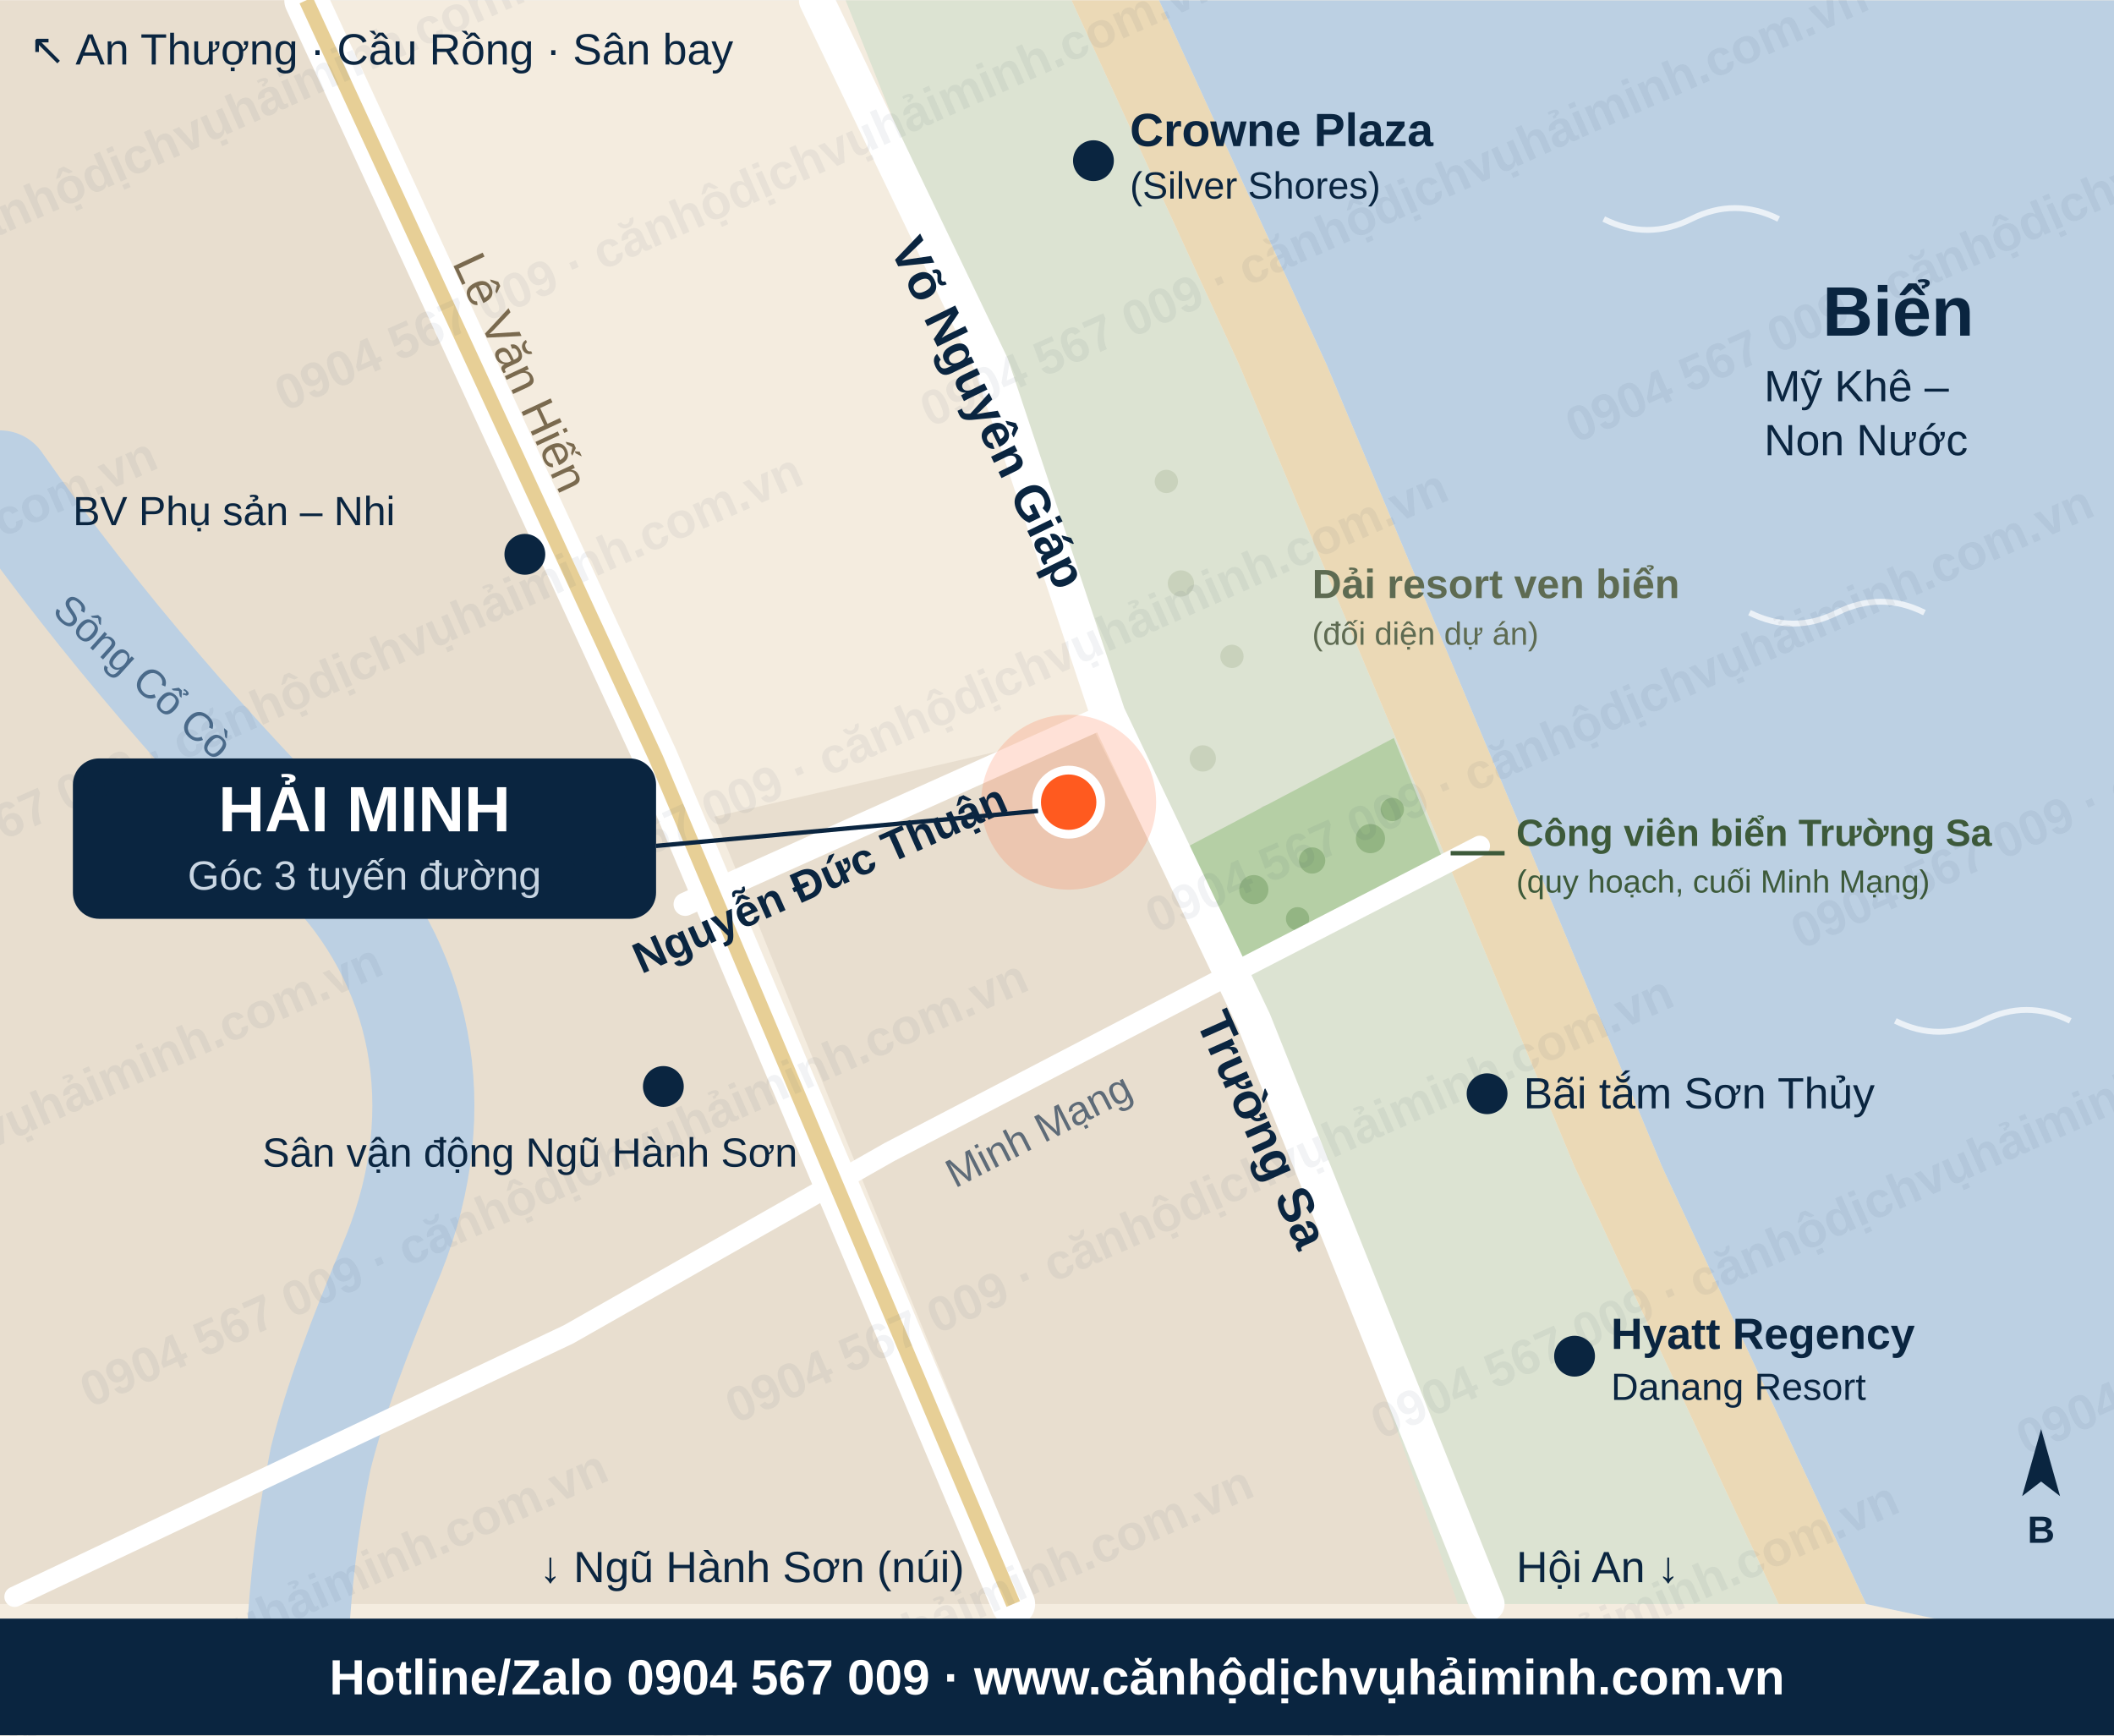
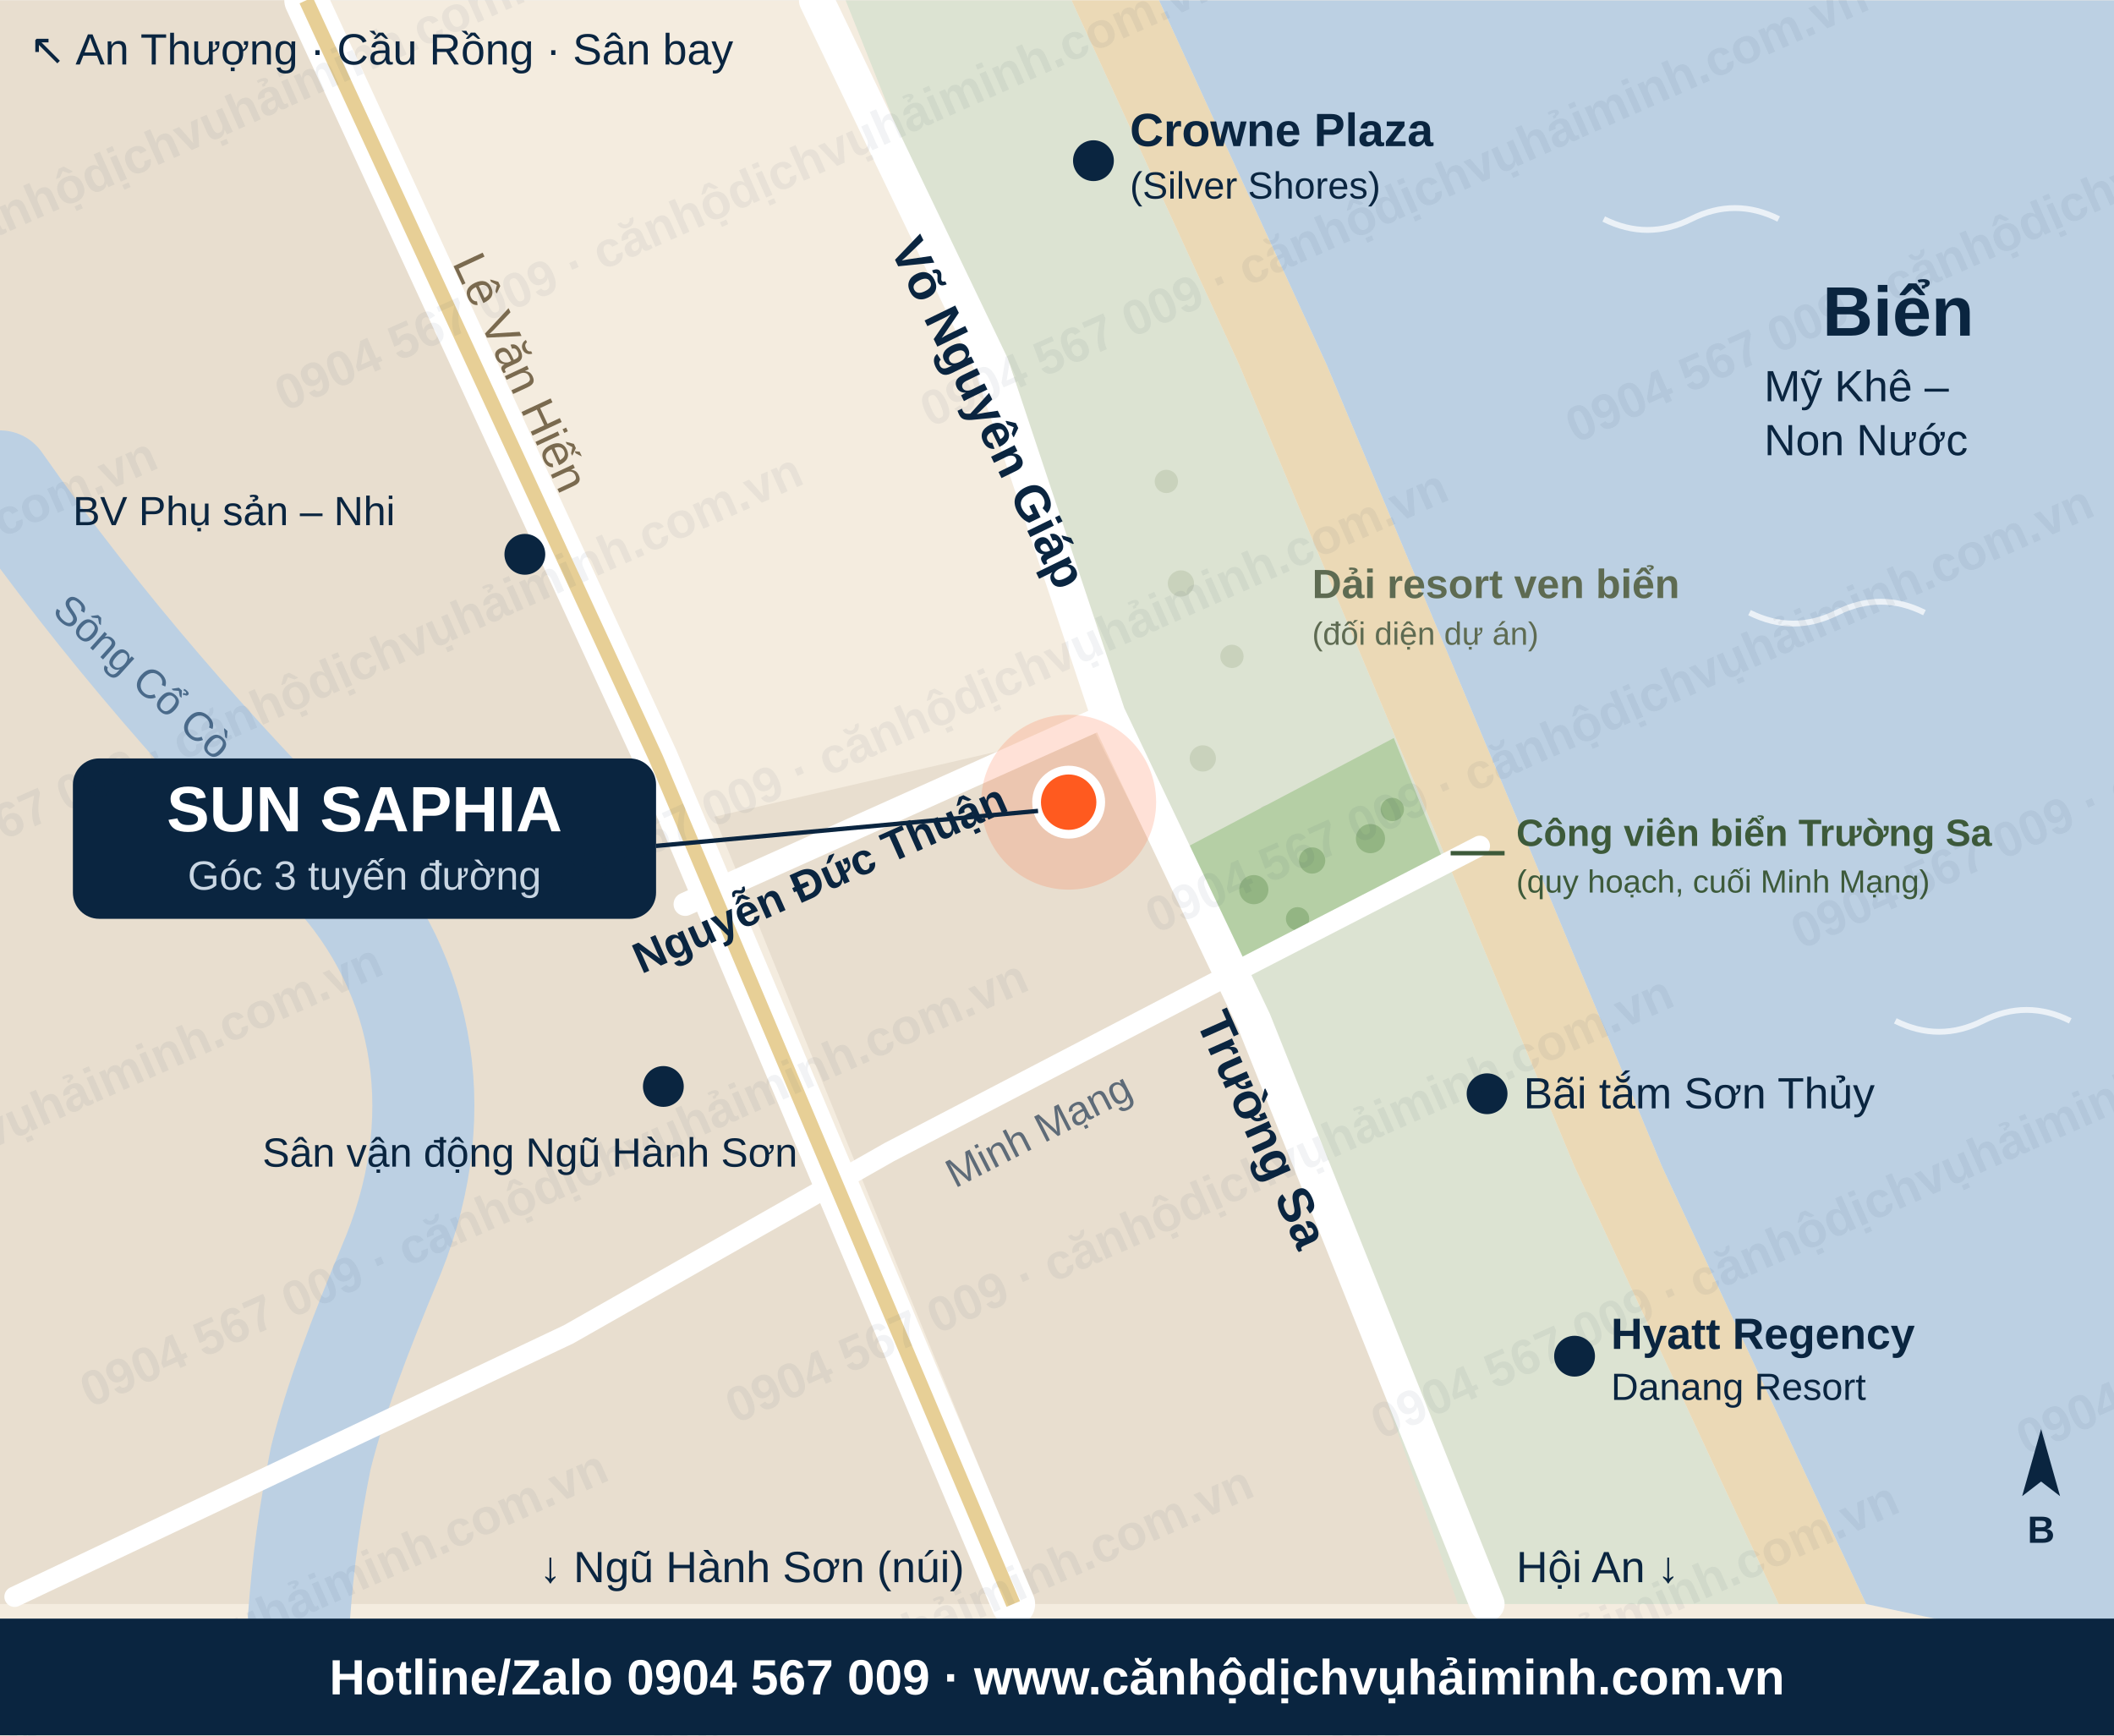
<svg xmlns="http://www.w3.org/2000/svg" viewBox="250 0 1450 1190" width="1620" height="1330" style="font-family:Arial,sans-serif">
  <rect x="0" y="0" width="2000" height="1200" fill="#F4ECDF" />
  <g fill="#E8DECF">
    <polygon points="250,0 450,0 700,520 940,1100 250,1100" />
    <polygon points="740,560 1000,500 1100,700 1260,1100 960,1100" />
  </g>
  <path d="M250,330 C320,430 400,520 470,590 C540,660 560,760 520,860 C495,920 480,960 470,1000 C462,1040 458,1070 455,1110" stroke="#BCD0E3" stroke-width="70" fill="none" stroke-linecap="round" />
  <polygon points="830,0 985,0 1100,250 1230,560 1330,800 1470,1100 1250,1100 1110,700 1010,490 930,250" fill="#DCE3D2" />
  <g fill="#C9D2BC">
    <circle cx="1060" cy="400" r="9" />
    <circle cx="1095" cy="450" r="8" />
    <circle cx="1075" cy="520" r="9" />
    <circle cx="1120" cy="560" r="8" />
    <circle cx="1050" cy="330" r="8" />
  </g>
  <polygon points="1058,584 1097,660 1240,590 1206,506" fill="#B5CFA5" />
  <g fill="#93B583">
    <circle cx="1110" cy="610" r="10" />
    <circle cx="1150" cy="590" r="9" />
    <circle cx="1190" cy="575" r="10" />
    <circle cx="1140" cy="630" r="8" />
    <circle cx="1205" cy="555" r="8" />
  </g>
  <polygon points="985,0 1045,0 1160,250 1290,560 1390,800 1530,1100 1470,1100 1330,800 1230,560 1100,250" fill="#EBD9B6" />
  <polygon points="1045,0 2000,0 2000,1200 1530,1100 1390,800 1290,560 1160,250" fill="#BCD0E3" />
  <g stroke="#fff" stroke-width="4" fill="none" opacity=".7">
    <path d="M1350 150 q30 15 60 0 t60 0" />
    <path d="M1450 420 q30 15 60 0 t60 0" />
    <path d="M1550 700 q30 15 60 0 t60 0" />
  </g>
  <g stroke="#fff" stroke-linecap="round" fill="none">
    <polyline points="460,0 700,520 945,1100" stroke-width="30" />
    <polyline points="720,620 1010,490" stroke-width="16" />
    <polyline points="260,1095 640,915 860,790 1100,665 1265,580" stroke-width="14" />
    <polyline points="810,0 930,250 1010,490 1110,700 1270,1100" stroke-width="24" />
  </g>
  <polyline points="460,0 700,520 945,1100" stroke="#E7CF96" stroke-width="10" fill="none" />
  <circle cx="983" cy="550" r="60" fill="#FF5A1F" opacity=".18" />
  <circle cx="983" cy="550" r="22" fill="#FF5A1F" stroke="#fff" stroke-width="6" />
  <line x1="962" y1="556" x2="700" y2="580" stroke="#0A2540" stroke-width="3" />
  <rect x="300" y="520" width="400" height="110" rx="18" fill="#0A2540" />
-   <text x="500" y="570" font-size="44" font-weight="700" fill="#fff" text-anchor="middle">HẢI MINH</text>
+   <text x="500" y="570" font-size="44" font-weight="700" fill="#fff" text-anchor="middle">SUN SAPHIA</text>
  <text x="500" y="610" font-size="28" fill="#C9D6E3" text-anchor="middle">Góc 3 tuyến đường</text>
  <text transform="translate(860,170) rotate(64)" font-size="34" font-weight="700" fill="#0A2540">Võ Nguyên Giáp</text>
  <text transform="translate(1070,700) rotate(66)" font-size="34" font-weight="700" fill="#0A2540">Trường Sa</text>
  <text transform="translate(560,180) rotate(65)" font-size="32" fill="#7A6A4F">Lê Văn Hiến</text>
  <text transform="translate(905,815) rotate(-27)" font-size="28" fill="#5E6B78">Minh Mạng</text>
  <text transform="translate(690,668) rotate(-24)" font-size="30" font-weight="700" fill="#0A2540">Nguyễn Đức Thuận</text>
  <circle cx="1000" cy="110" r="14" fill="#0A2540" />
  <text x="1025" y="100" font-size="32" font-weight="700" fill="#0A2540">Crowne Plaza</text>
  <text x="1025" y="136" font-size="26" fill="#0A2540">(Silver Shores)</text>
  <text x="1150" y="410" font-size="28" font-weight="700" fill="#5E6B52">Dải resort ven biển</text>
  <text x="1150" y="442" font-size="22" fill="#5E6B52">(đối diện dự án)</text>
  <line x1="1245" y1="585" x2="1282" y2="585" stroke="#3D5A3A" stroke-width="3" />
  <text x="1290" y="580" font-size="26" font-weight="700" fill="#3D5A3A">Công viên biển Trường Sa</text>
  <text x="1290" y="612" font-size="22" fill="#3D5A3A">(quy hoạch, cuối Minh Mạng)</text>
  <circle cx="1270" cy="750" r="14" fill="#0A2540" />
  <text x="1295" y="760" font-size="30" fill="#0A2540">Bãi tắm Sơn Thủy</text>
  <circle cx="1330" cy="930" r="14" fill="#0A2540" />
  <text x="1355" y="925" font-size="30" font-weight="700" fill="#0A2540">Hyatt Regency</text>
  <text x="1355" y="960" font-size="26" fill="#0A2540">Danang Resort</text>
  <circle cx="705" cy="745" r="14" fill="#0A2540" />
  <text x="430" y="800" font-size="28" fill="#0A2540">Sân vận động Ngũ Hành Sơn</text>
  <circle cx="610" cy="380" r="14" fill="#0A2540" />
  <text x="300" y="360" font-size="28" fill="#0A2540">BV Phụ sản – Nhi</text>
  <text transform="translate(285,420) rotate(42)" font-size="28" fill="#4A6A8A">Sông Cổ Cò</text>
  <text x="1500" y="230" font-size="48" font-weight="700" fill="#0A2540">Biển</text>
  <text x="1460" y="275" font-size="30" fill="#0A2540">Mỹ Khê –</text>
  <text x="1460" y="312" font-size="30" fill="#0A2540">Non Nước</text>
  <text x="270" y="44" font-size="30" fill="#0A2540">↖ An Thượng · Cầu Rồng · Sân bay</text>
  <text x="1290" y="1085" font-size="30" fill="#0A2540">Hội An ↓</text>
  <text x="620" y="1085" font-size="30" fill="#0A2540">↓ Ngũ Hành Sơn (núi)</text>
  <g transform="translate(1650,1020)">
    <polygon points="0,-40 13,6 0,-4 -13,6" fill="#0A2540" />
    <text y="38" font-size="26" font-weight="700" fill="#0A2540" text-anchor="middle">B</text>
  </g>
  <g font-size="34" font-weight="700" fill="#0A2540" opacity=".055" transform="rotate(-24 975 550)">
    <text x="200" y="-100">0904 567 009 · cănhộdịchvụhảiminh.com.vn</text>
    <text x="1000" y="-100">0904 567 009 · cănhộdịchvụhảiminh.com.vn</text>
    <text x="1800" y="-100">0904 567 009 · cănhộdịchvụhảiminh.com.vn</text>
    <text x="-200" y="90">0904 567 009 · cănhộdịchvụhảiminh.com.vn</text>
    <text x="600" y="90">0904 567 009 · cănhộdịchvụhảiminh.com.vn</text>
    <text x="1400" y="90">0904 567 009 · cănhộdịchvụhảiminh.com.vn</text>
    <text x="200" y="280">0904 567 009 · cănhộdịchvụhảiminh.com.vn</text>
    <text x="1000" y="280">0904 567 009 · cănhộdịchvụhảiminh.com.vn</text>
    <text x="1800" y="280">0904 567 009 · cănhộdịchvụhảiminh.com.vn</text>
    <text x="-200" y="470">0904 567 009 · cănhộdịchvụhảiminh.com.vn</text>
    <text x="600" y="470">0904 567 009 · cănhộdịchvụhảiminh.com.vn</text>
    <text x="1400" y="470">0904 567 009 · cănhộdịchvụhảiminh.com.vn</text>
    <text x="200" y="660">0904 567 009 · cănhộdịchvụhảiminh.com.vn</text>
    <text x="1000" y="660">0904 567 009 · cănhộdịchvụhảiminh.com.vn</text>
    <text x="1800" y="660">0904 567 009 · cănhộdịchvụhảiminh.com.vn</text>
    <text x="-200" y="850">0904 567 009 · cănhộdịchvụhảiminh.com.vn</text>
    <text x="600" y="850">0904 567 009 · cănhộdịchvụhảiminh.com.vn</text>
    <text x="1400" y="850">0904 567 009 · cănhộdịchvụhảiminh.com.vn</text>
    <text x="200" y="1040">0904 567 009 · cănhộdịchvụhảiminh.com.vn</text>
    <text x="1000" y="1040">0904 567 009 · cănhộdịchvụhảiminh.com.vn</text>
    <text x="1800" y="1040">0904 567 009 · cănhộdịchvụhảiminh.com.vn</text>
    <text x="-200" y="1230">0904 567 009 · cănhộdịchvụhảiminh.com.vn</text>
    <text x="600" y="1230">0904 567 009 · cănhộdịchvụhảiminh.com.vn</text>
    <text x="1400" y="1230">0904 567 009 · cănhộdịchvụhảiminh.com.vn</text>
  </g>
  <rect x="250" y="1110" width="1450" height="80" fill="#0A2540" />
  <text x="975" y="1162" font-size="34" font-weight="700" fill="#fff" text-anchor="middle">Hotline/Zalo 0904 567 009  ·  www.cănhộdịchvụhảiminh.com.vn</text>
</svg>
